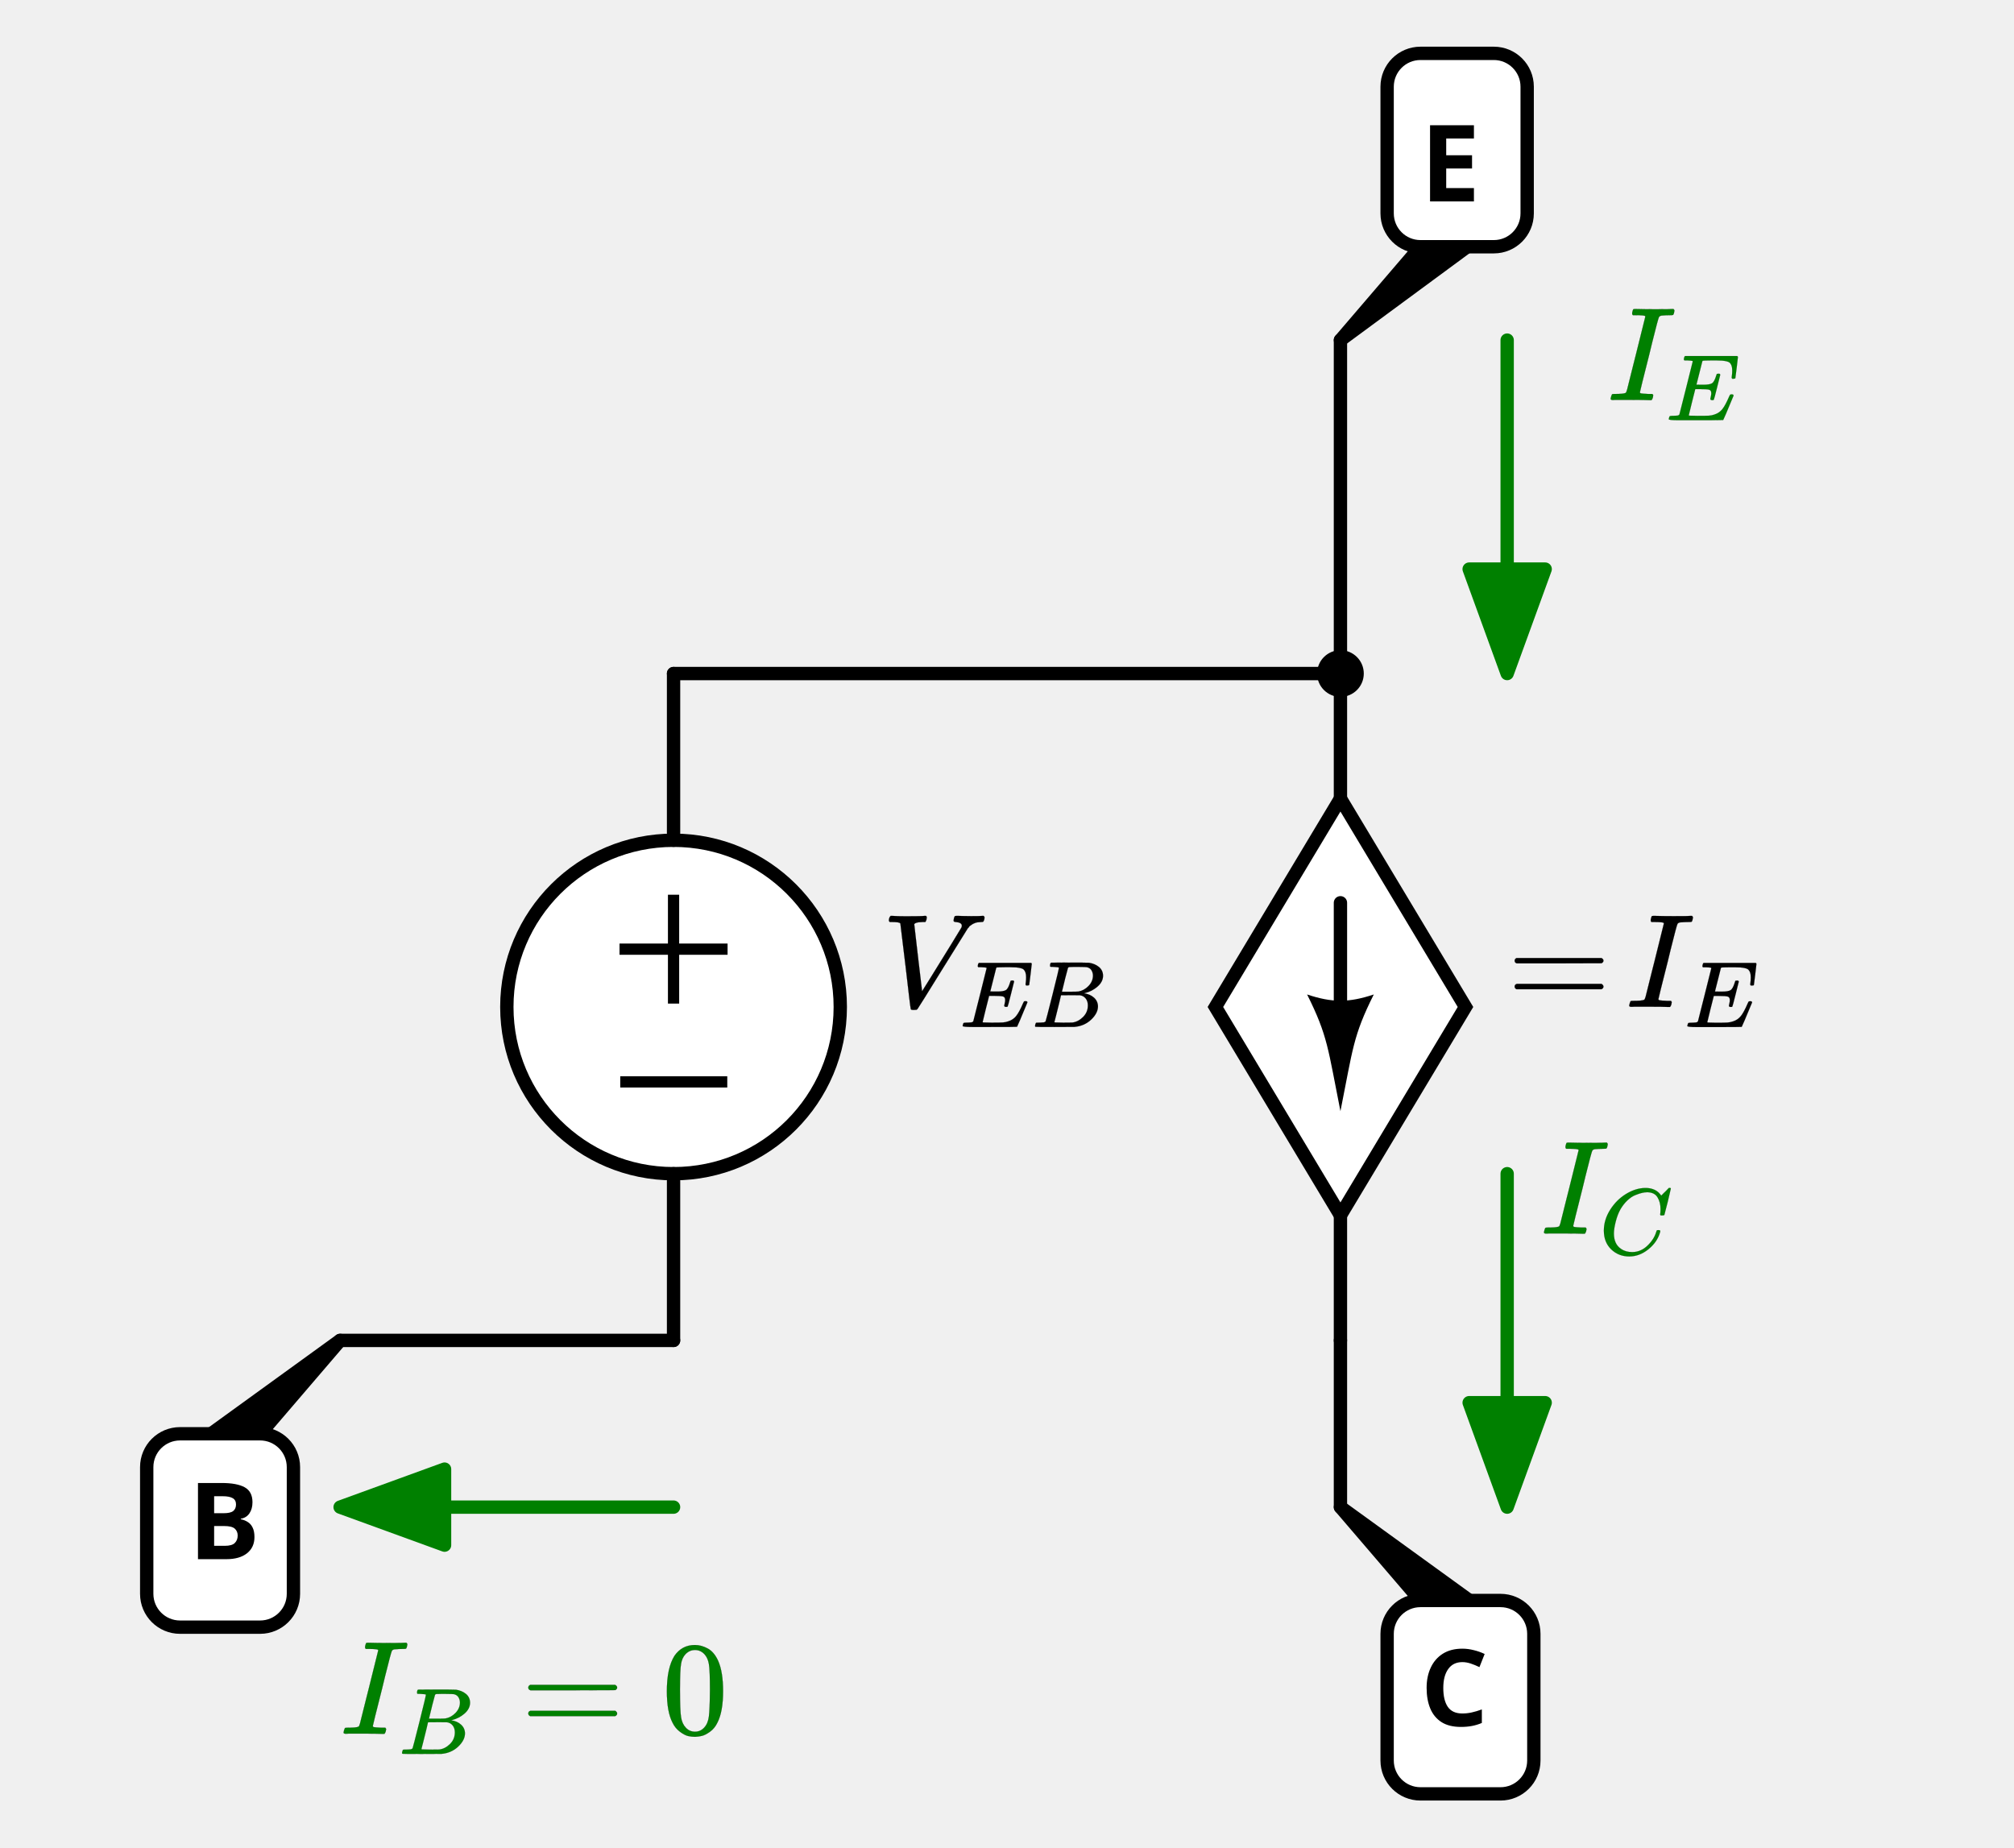
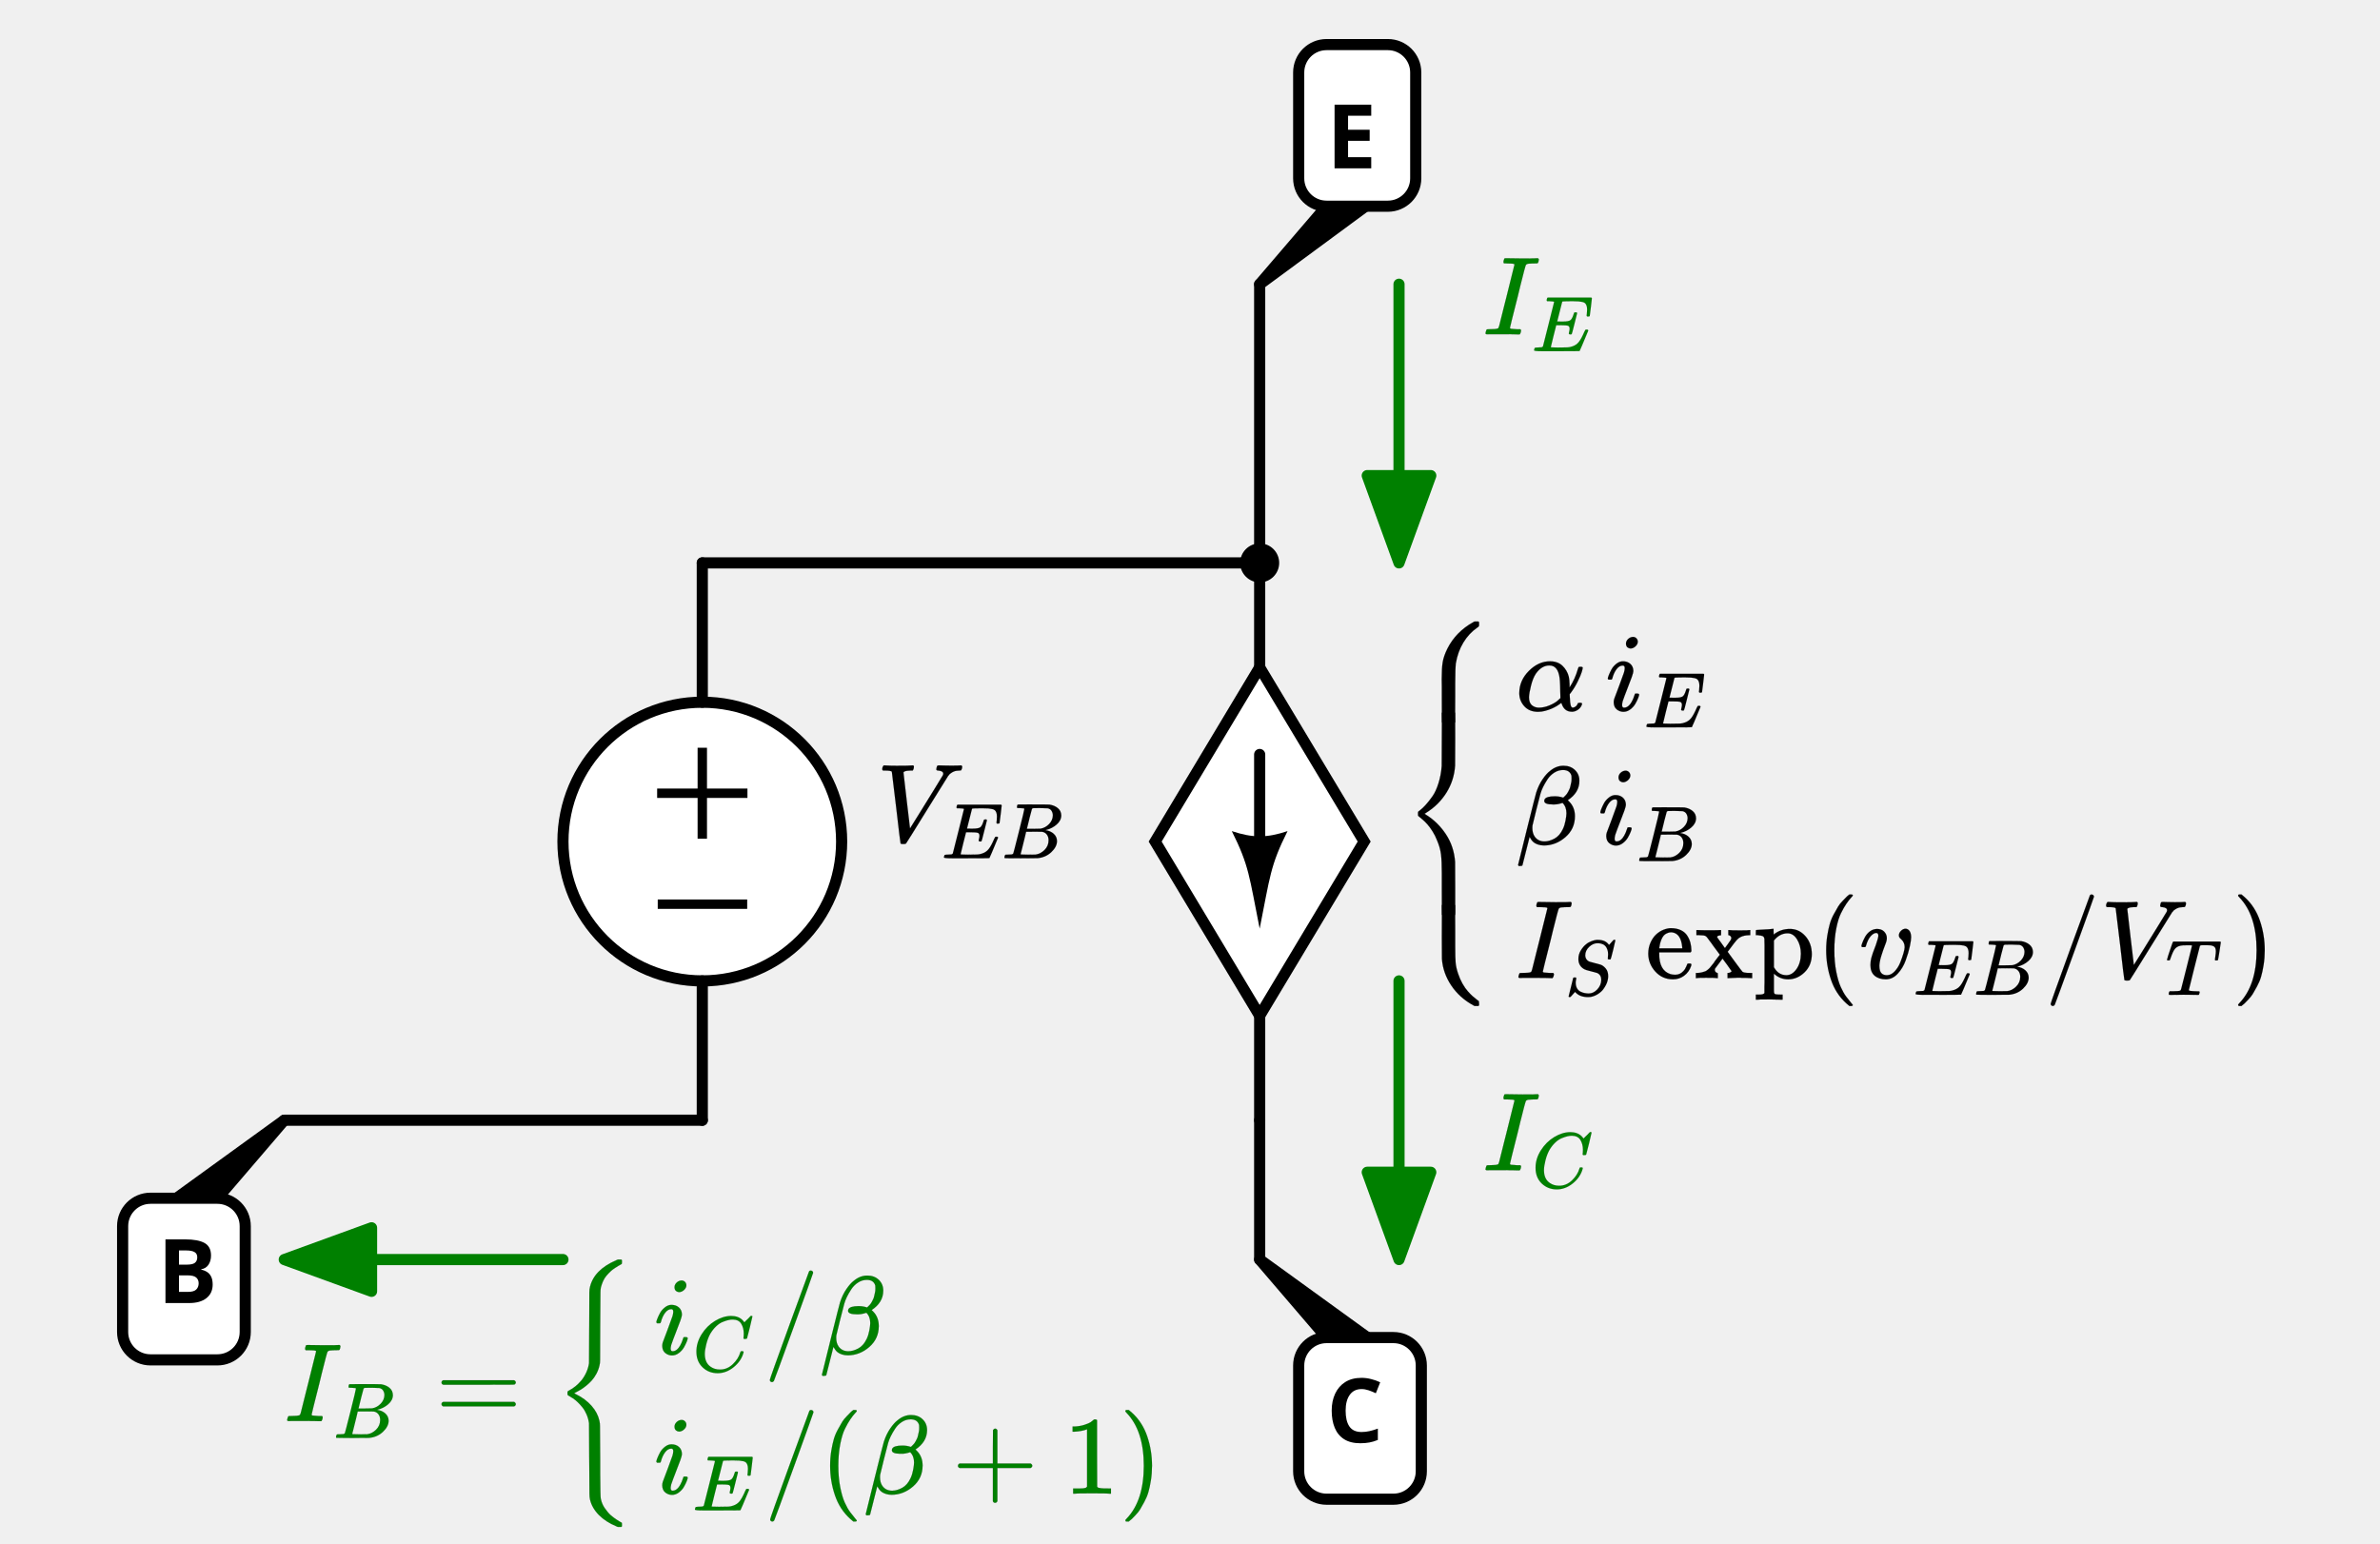
- <svg xmlns="http://www.w3.org/2000/svg" xmlns:xlink="http://www.w3.org/1999/xlink" width="302.0" height="277.0">
-   <g transform="scale(0.302) matrix(3.311258,0,0,3.311258,-7529.801,-4052.98)">
-     <rect x="2275" y="1225" width="300" height="275" r="0" rx="0" ry="0" fill="none" stroke="none" style="stroke-opacity: 0;" />
+ <svg xmlns="http://www.w3.org/2000/svg" xmlns:xlink="http://www.w3.org/1999/xlink" width="427.0" height="277.0">
+   <g transform="scale(0.922656) matrix(1.083827,0,0,1.083827,-2437.527,-1326.605)">
+     <rect x="2250" y="1225" width="425" height="275" r="0" rx="0" ry="0" fill="none" stroke="none" style="stroke-opacity: 0;" />
    <path style="stroke-linejoin: round;" fill="#000000" stroke="#000000" d="M0,50L12,36L19.333,36Z" stroke-width="2" stroke-linejoin="round" transform="matrix(1,0,0,-1,2475,1500)" />
-     <path style="stroke-linejoin: round;" fill="#000000" stroke="#000000" d="M0,50L12,36L19.333,36Z" stroke-width="2" stroke-linejoin="round" transform="matrix(-1,0,0,-1,2325,1475)" />
+     <path style="stroke-linejoin: round;" fill="#000000" stroke="#000000" d="M0,50L12,36L19.333,36Z" stroke-width="2" stroke-linejoin="round" transform="matrix(-1,0,0,-1,2300,1475)" />
    <path style="stroke-linejoin: round;" fill="#000000" stroke="#000000" d="M0,50L12,36L19,36Z" stroke-width="2" stroke-linejoin="round" transform="translate(2475,1225)" />
-     <path style="stroke-linecap: round; stroke-miterlimit: 6;" fill="#ffffff" stroke="#000000" d="M25,18.75L43.75,50L25,81.25L6.25,50L25,18.75" stroke-width="2" stroke-linecap="round" stroke-miterlimit="6" transform="translate(2450,1325)" />
-     <path style="stroke-linecap: round; stroke-miterlimit: 6;" fill="none" stroke="#000000" d="M25,0L25,18.75" stroke-width="2" stroke-linecap="round" stroke-miterlimit="6" transform="translate(2450,1325)" />
-     <path style="stroke-linecap: round; stroke-miterlimit: 6;" fill="none" stroke="#000000" d="M25,100L25,81.25" stroke-width="2" stroke-linecap="round" stroke-miterlimit="6" transform="translate(2450,1325)" />
-     <path fill="#000000" stroke="none" d="M20,48.125C23.125,54.375,23.125,56.25,25,65.625C26.875,56.25,26.875,54.375,30,48.125C26.25,49.375,23.75,49.375,20,48.125" transform="translate(2450,1325)" />
-     <path style="stroke-linecap: round; stroke-miterlimit: 6;" fill="none" stroke="#000000" d="M25,56.25L25,34.375" stroke-width="2" stroke-linecap="round" stroke-miterlimit="6" transform="translate(2450,1325)" />
-     <defs aria-hidden="true">
-       <path stroke-width="1" id="E1-MJMAIN-3D" d="M56 347Q56 360 70 367H707Q722 359 722 347Q722 336 708 328L390 327H72Q56 332 56 347ZM56 153Q56 168 72 173H708Q722 163 722 153Q722 140 707 133H70Q56 140 56 153Z" />
-       <path stroke-width="1" id="E1-MJMATHI-49" d="M43 1Q26 1 26 10Q26 12 29 24Q34 43 39 45Q42 46 54 46H60Q120 46 136 53Q137 53 138 54Q143 56 149 77T198 273Q210 318 216 344Q286 624 286 626Q284 630 284 631Q274 637 213 637H193Q184 643 189 662Q193 677 195 680T209 683H213Q285 681 359 681Q481 681 487 683H497Q504 676 504 672T501 655T494 639Q491 637 471 637Q440 637 407 634Q393 631 388 623Q381 609 337 432Q326 385 315 341Q245 65 245 59Q245 52 255 50T307 46H339Q345 38 345 37T342 19Q338 6 332 0H316Q279 2 179 2Q143 2 113 2T65 2T43 1Z" />
-       <path stroke-width="1" id="E1-MJMATHI-45" d="M492 213Q472 213 472 226Q472 230 477 250T482 285Q482 316 461 323T364 330H312Q311 328 277 192T243 52Q243 48 254 48T334 46Q428 46 458 48T518 61Q567 77 599 117T670 248Q680 270 683 272Q690 274 698 274Q718 274 718 261Q613 7 608 2Q605 0 322 0H133Q31 0 31 11Q31 13 34 25Q38 41 42 43T65 46Q92 46 125 49Q139 52 144 61Q146 66 215 342T285 622Q285 629 281 629Q273 632 228 634H197Q191 640 191 642T193 659Q197 676 203 680H757Q764 676 764 669Q764 664 751 557T737 447Q735 440 717 440H705Q698 445 698 453L701 476Q704 500 704 528Q704 558 697 578T678 609T643 625T596 632T532 634H485Q397 633 392 631Q388 629 386 622Q385 619 355 499T324 377Q347 376 372 376H398Q464 376 489 391T534 472Q538 488 540 490T557 493Q562 493 565 493T570 492T572 491T574 487T577 483L544 351Q511 218 508 216Q505 213 492 213Z" />
-     </defs>
-     <g stroke="currentColor" fill="#000000" stroke-width="0" transform="translate(2500,1375) scale(0.02) matrix(1 0 0 -1 0 0)" aria-hidden="true">
-       <use xlink:href="#E1-MJMAIN-3D" x="0" y="0" />
-       <g transform="translate(889,0)">
-         <use xlink:href="#E1-MJMATHI-49" x="0" y="0" />
-         <use transform="scale(0.707)" xlink:href="#E1-MJMATHI-45" x="622" y="-213" />
-       </g>
-     </g>
    <rect x="7" y="7" width="21" height="29" r="5" rx="5" ry="5" fill="#ffffff" stroke="#000000" stroke-width="2" transform="translate(2475,1225)" />
    <text style="font-family: 'Noto Sans',Tahoma,Verdana,Arial,sans-serif; font-size: 16px; font-weight: bold; text-anchor: start; font-stretch: extra-condensed;" x="12" y="22" text-anchor="start" stroke="none" fill="#000000" transform="translate(2475,1225)">
      <tspan dy="7.2">E</tspan>
    </text>
-     <path style="stroke-linecap: round;" fill="none" stroke="#000000" d="M 2325 1425 L 2375 1425" stroke-width="2" stroke-linecap="round" class="cl_wire" />
-     <rect x="7" y="7" width="22" height="29" r="5" rx="5" ry="5" fill="#ffffff" stroke="#000000" stroke-width="2" transform="matrix(-1,0,0,-1,2325,1475)" />
-     <text style="font-family: 'Noto Sans',Tahoma,Verdana,Arial,sans-serif; font-size: 16px; font-weight: bold; text-anchor: end; font-stretch: extra-condensed;" x="12" y="22" text-anchor="end" stroke="none" fill="#000000" transform="translate(2301,1428.6)">
+     <path style="stroke-linecap: round;" fill="none" stroke="#000000" d="M 2300 1425 L 2375 1425" stroke-width="2" stroke-linecap="round" class="cl_wire" />
+     <rect x="7" y="7" width="22" height="29" r="5" rx="5" ry="5" fill="#ffffff" stroke="#000000" stroke-width="2" transform="matrix(-1,0,0,-1,2300,1475)" />
+     <text style="font-family: 'Noto Sans',Tahoma,Verdana,Arial,sans-serif; font-size: 16px; font-weight: bold; text-anchor: end; font-stretch: extra-condensed;" x="12" y="22" text-anchor="end" stroke="none" fill="#000000" transform="translate(2276,1428.6)">
      <tspan dy="7.2">B</tspan>
    </text>
    <rect x="7" y="7" width="22" height="29" r="5" rx="5" ry="5" fill="#ffffff" stroke="#000000" stroke-width="2" transform="matrix(1,0,0,-1,2475,1500)" />
    <text style="font-family: 'Noto Sans',Tahoma,Verdana,Arial,sans-serif; font-size: 16px; font-weight: bold; text-anchor: start; font-stretch: extra-condensed;" x="12" y="22" text-anchor="start" stroke="none" fill="#000000" transform="translate(2475,1453.6)">
      <tspan dy="7.2">C</tspan>
    </text>
-     <path style="stroke-linecap: round; stroke-linejoin: round;" fill="#008000" stroke="#008000" d="M2375,1450L2325,1450L2340.662,1455.7L2340.662,1444.3L2325,1450" stroke-width="2" stroke-linecap="round" stroke-linejoin="round" />
+     <path style="stroke-linecap: round; stroke-linejoin: round;" fill="#008000" stroke="#008000" d="M2350,1450L2300,1450L2315.662,1455.7L2315.662,1444.3L2300,1450" stroke-width="2" stroke-linecap="round" stroke-linejoin="round" />
    <defs aria-hidden="true">
      <path stroke-width="1" id="E1-MJMATHI-49" d="M43 1Q26 1 26 10Q26 12 29 24Q34 43 39 45Q42 46 54 46H60Q120 46 136 53Q137 53 138 54Q143 56 149 77T198 273Q210 318 216 344Q286 624 286 626Q284 630 284 631Q274 637 213 637H193Q184 643 189 662Q193 677 195 680T209 683H213Q285 681 359 681Q481 681 487 683H497Q504 676 504 672T501 655T494 639Q491 637 471 637Q440 637 407 634Q393 631 388 623Q381 609 337 432Q326 385 315 341Q245 65 245 59Q245 52 255 50T307 46H339Q345 38 345 37T342 19Q338 6 332 0H316Q279 2 179 2Q143 2 113 2T65 2T43 1Z" />
      <path stroke-width="1" id="E1-MJMATHI-42" d="M231 637Q204 637 199 638T194 649Q194 676 205 682Q206 683 335 683Q594 683 608 681Q671 671 713 636T756 544Q756 480 698 429T565 360L555 357Q619 348 660 311T702 219Q702 146 630 78T453 1Q446 0 242 0Q42 0 39 2Q35 5 35 10Q35 17 37 24Q42 43 47 45Q51 46 62 46H68Q95 46 128 49Q142 52 147 61Q150 65 219 339T288 628Q288 635 231 637ZM649 544Q649 574 634 600T585 634Q578 636 493 637Q473 637 451 637T416 636H403Q388 635 384 626Q382 622 352 506Q352 503 351 500L320 374H401Q482 374 494 376Q554 386 601 434T649 544ZM595 229Q595 273 572 302T512 336Q506 337 429 337Q311 337 310 336Q310 334 293 263T258 122L240 52Q240 48 252 48T333 46Q422 46 429 47Q491 54 543 105T595 229Z" />
      <path stroke-width="1" id="E1-MJMAIN-3D" d="M56 347Q56 360 70 367H707Q722 359 722 347Q722 336 708 328L390 327H72Q56 332 56 347ZM56 153Q56 168 72 173H708Q722 163 722 153Q722 140 707 133H70Q56 140 56 153Z" />
-       <path stroke-width="1" id="E1-MJMAIN-30" d="M96 585Q152 666 249 666Q297 666 345 640T423 548Q460 465 460 320Q460 165 417 83Q397 41 362 16T301 -15T250 -22Q224 -22 198 -16T137 16T82 83Q39 165 39 320Q39 494 96 585ZM321 597Q291 629 250 629Q208 629 178 597Q153 571 145 525T137 333Q137 175 145 125T181 46Q209 16 250 16Q290 16 318 46Q347 76 354 130T362 333Q362 478 354 524T321 597Z" />
+       <path stroke-width="1" id="E1-MJMAIN-7B" d="M434 -231Q434 -244 428 -250H410Q281 -250 230 -184Q225 -177 222 -172T217 -161T213 -148T211 -133T210 -111T209 -84T209 -47T209 0Q209 21 209 53Q208 142 204 153Q203 154 203 155Q189 191 153 211T82 231Q71 231 68 234T65 250T68 266T82 269Q116 269 152 289T203 345Q208 356 208 377T209 529V579Q209 634 215 656T244 698Q270 724 324 740Q361 748 377 749Q379 749 390 749T408 750H428Q434 744 434 732Q434 719 431 716Q429 713 415 713Q362 710 332 689T296 647Q291 634 291 499V417Q291 370 288 353T271 314Q240 271 184 255L170 250L184 245Q202 239 220 230T262 196T290 137Q291 131 291 1Q291 -134 296 -147Q306 -174 339 -192T415 -213Q429 -213 431 -216Q434 -219 434 -231Z" />
+       <path stroke-width="1" id="E1-MJMATHI-69" d="M184 600Q184 624 203 642T247 661Q265 661 277 649T290 619Q290 596 270 577T226 557Q211 557 198 567T184 600ZM21 287Q21 295 30 318T54 369T98 420T158 442Q197 442 223 419T250 357Q250 340 236 301T196 196T154 83Q149 61 149 51Q149 26 166 26Q175 26 185 29T208 43T235 78T260 137Q263 149 265 151T282 153Q302 153 302 143Q302 135 293 112T268 61T223 11T161 -11Q129 -11 102 10T74 74Q74 91 79 106T122 220Q160 321 166 341T173 380Q173 404 156 404H154Q124 404 99 371T61 287Q60 286 59 284T58 281T56 279T53 278T49 278T41 278H27Q21 284 21 287Z" />
+       <path stroke-width="1" id="E1-MJMATHI-43" d="M50 252Q50 367 117 473T286 641T490 704Q580 704 633 653Q642 643 648 636T656 626L657 623Q660 623 684 649Q691 655 699 663T715 679T725 690L740 705H746Q760 705 760 698Q760 694 728 561Q692 422 692 421Q690 416 687 415T669 413H653Q647 419 647 422Q647 423 648 429T650 449T651 481Q651 552 619 605T510 659Q484 659 454 652T382 628T299 572T226 479Q194 422 175 346T156 222Q156 108 232 58Q280 24 350 24Q441 24 512 92T606 240Q610 253 612 255T628 257Q648 257 648 248Q648 243 647 239Q618 132 523 55T319 -22Q206 -22 128 53T50 252Z" />
+       <path stroke-width="1" id="E1-MJMAIN-2F" d="M423 750Q432 750 438 744T444 730Q444 725 271 248T92 -240Q85 -250 75 -250Q68 -250 62 -245T56 -231Q56 -221 230 257T407 740Q411 750 423 750Z" />
+       <path stroke-width="1" id="E1-MJMATHI-3B2" d="M29 -194Q23 -188 23 -186Q23 -183 102 134T186 465Q208 533 243 584T309 658Q365 705 429 705H431Q493 705 533 667T573 570Q573 465 469 396L482 383Q533 332 533 252Q533 139 448 65T257 -10Q227 -10 203 -2T165 17T143 40T131 59T126 65L62 -188Q60 -194 42 -194H29ZM353 431Q392 431 427 419L432 422Q436 426 439 429T449 439T461 453T472 471T484 495T493 524T501 560Q503 569 503 593Q503 611 502 616Q487 667 426 667Q384 667 347 643T286 582T247 514T224 455Q219 439 186 308T152 168Q151 163 151 147Q151 99 173 68Q204 26 260 26Q302 26 349 51T425 137Q441 171 449 214T457 279Q457 337 422 372Q380 358 347 358H337Q258 358 258 389Q258 396 261 403Q275 431 353 431Z" />
+       <path stroke-width="1" id="E1-MJMATHI-45" d="M492 213Q472 213 472 226Q472 230 477 250T482 285Q482 316 461 323T364 330H312Q311 328 277 192T243 52Q243 48 254 48T334 46Q428 46 458 48T518 61Q567 77 599 117T670 248Q680 270 683 272Q690 274 698 274Q718 274 718 261Q613 7 608 2Q605 0 322 0H133Q31 0 31 11Q31 13 34 25Q38 41 42 43T65 46Q92 46 125 49Q139 52 144 61Q146 66 215 342T285 622Q285 629 281 629Q273 632 228 634H197Q191 640 191 642T193 659Q197 676 203 680H757Q764 676 764 669Q764 664 751 557T737 447Q735 440 717 440H705Q698 445 698 453L701 476Q704 500 704 528Q704 558 697 578T678 609T643 625T596 632T532 634H485Q397 633 392 631Q388 629 386 622Q385 619 355 499T324 377Q347 376 372 376H398Q464 376 489 391T534 472Q538 488 540 490T557 493Q562 493 565 493T570 492T572 491T574 487T577 483L544 351Q511 218 508 216Q505 213 492 213Z" />
+       <path stroke-width="1" id="E1-MJMAIN-28" d="M94 250Q94 319 104 381T127 488T164 576T202 643T244 695T277 729T302 750H315H319Q333 750 333 741Q333 738 316 720T275 667T226 581T184 443T167 250T184 58T225 -81T274 -167T316 -220T333 -241Q333 -250 318 -250H315H302L274 -226Q180 -141 137 -14T94 250Z" />
+       <path stroke-width="1" id="E1-MJMAIN-2B" d="M56 237T56 250T70 270H369V420L370 570Q380 583 389 583Q402 583 409 568V270H707Q722 262 722 250T707 230H409V-68Q401 -82 391 -82H389H387Q375 -82 369 -68V230H70Q56 237 56 250Z" />
+       <path stroke-width="1" id="E1-MJMAIN-31" d="M213 578L200 573Q186 568 160 563T102 556H83V602H102Q149 604 189 617T245 641T273 663Q275 666 285 666Q294 666 302 660V361L303 61Q310 54 315 52T339 48T401 46H427V0H416Q395 3 257 3Q121 3 100 0H88V46H114Q136 46 152 46T177 47T193 50T201 52T207 57T213 61V578Z" />
+       <path stroke-width="1" id="E1-MJMAIN-29" d="M60 749L64 750Q69 750 74 750H86L114 726Q208 641 251 514T294 250Q294 182 284 119T261 12T224 -76T186 -143T145 -194T113 -227T90 -246Q87 -249 86 -250H74Q66 -250 63 -250T58 -247T55 -238Q56 -237 66 -225Q221 -64 221 250T66 725Q56 737 55 738Q55 746 60 749Z" />
+       <path stroke-width="1" id="E1-MJSZ3-7B" d="M618 -943L612 -949H582L568 -943Q472 -903 411 -841T332 -703Q327 -682 327 -653T325 -350Q324 -28 323 -18Q317 24 301 61T264 124T221 171T179 205T147 225T132 234Q130 238 130 250Q130 255 130 258T131 264T132 267T134 269T139 272T144 275Q207 308 256 367Q310 436 323 519Q324 529 325 851Q326 1124 326 1154T332 1205Q369 1358 566 1443L582 1450H612L618 1444V1429Q618 1413 616 1411L608 1406Q599 1402 585 1393T552 1372T515 1343T479 1305T449 1257T429 1200Q425 1180 425 1152T423 851Q422 579 422 549T416 498Q407 459 388 424T346 364T297 318T250 284T214 264T197 254L188 251L205 242Q290 200 345 138T416 3Q421 -18 421 -48T423 -349Q423 -397 423 -472Q424 -677 428 -694Q429 -697 429 -699Q434 -722 443 -743T465 -782T491 -816T519 -845T548 -868T574 -886T595 -899T610 -908L616 -910Q618 -912 618 -928V-943Z" />
    </defs>
-     <g stroke="currentColor" fill="#008000" stroke-width="0" transform="translate(2325,1484) scale(0.02) matrix(1 0 0 -1 0 0)" aria-hidden="true">
+     <g stroke="currentColor" fill="#008000" stroke-width="0" transform="translate(2300,1479) scale(0.02) matrix(1 0 0 -1 0 0)" aria-hidden="true">
      <use xlink:href="#E1-MJMATHI-49" x="0" y="0" />
      <use transform="scale(0.707)" xlink:href="#E1-MJMATHI-42" x="622" y="-213" />
      <use xlink:href="#E1-MJMAIN-3D" x="1355" y="0" />
-       <use xlink:href="#E1-MJMAIN-30" x="2411" y="0" />
+       <g transform="translate(2411,0)">
+         <use xlink:href="#E1-MJSZ3-7B" />
+         <g transform="translate(917,0)">
+           <g transform="translate(-11,0)">
+             <g transform="translate(0,601)">
+               <use xlink:href="#E1-MJMATHI-69" x="0" y="0" />
+               <use transform="scale(0.707)" xlink:href="#E1-MJMATHI-43" x="488" y="-219" />
+               <use xlink:href="#E1-MJMAIN-2F" x="983" y="0" />
+               <use xlink:href="#E1-MJMATHI-3B2" x="1483" y="0" />
+             </g>
+             <g transform="translate(0,-650)">
+               <use xlink:href="#E1-MJMATHI-69" x="0" y="0" />
+               <use transform="scale(0.707)" xlink:href="#E1-MJMATHI-45" x="488" y="-213" />
+               <use xlink:href="#E1-MJMAIN-2F" x="986" y="0" />
+               <use xlink:href="#E1-MJMAIN-28" x="1486" y="0" />
+               <use xlink:href="#E1-MJMATHI-3B2" x="1876" y="0" />
+               <use xlink:href="#E1-MJMAIN-2B" x="2671" y="0" />
+               <use xlink:href="#E1-MJMAIN-31" x="3672" y="0" />
+               <use xlink:href="#E1-MJMAIN-29" x="4173" y="0" />
+             </g>
+           </g>
+         </g>
+       </g>
    </g>
    <path style="stroke-linecap: round; stroke-linejoin: round;" fill="#008000" stroke="#008000" d="M2500,1400L2500,1450L2505.7,1434.338L2494.3,1434.338L2500,1450" stroke-width="2" stroke-linecap="round" stroke-linejoin="round" />
    <defs aria-hidden="true">
      <path stroke-width="1" id="E1-MJMATHI-49" d="M43 1Q26 1 26 10Q26 12 29 24Q34 43 39 45Q42 46 54 46H60Q120 46 136 53Q137 53 138 54Q143 56 149 77T198 273Q210 318 216 344Q286 624 286 626Q284 630 284 631Q274 637 213 637H193Q184 643 189 662Q193 677 195 680T209 683H213Q285 681 359 681Q481 681 487 683H497Q504 676 504 672T501 655T494 639Q491 637 471 637Q440 637 407 634Q393 631 388 623Q381 609 337 432Q326 385 315 341Q245 65 245 59Q245 52 255 50T307 46H339Q345 38 345 37T342 19Q338 6 332 0H316Q279 2 179 2Q143 2 113 2T65 2T43 1Z" />
      <path stroke-width="1" id="E1-MJMATHI-43" d="M50 252Q50 367 117 473T286 641T490 704Q580 704 633 653Q642 643 648 636T656 626L657 623Q660 623 684 649Q691 655 699 663T715 679T725 690L740 705H746Q760 705 760 698Q760 694 728 561Q692 422 692 421Q690 416 687 415T669 413H653Q647 419 647 422Q647 423 648 429T650 449T651 481Q651 552 619 605T510 659Q484 659 454 652T382 628T299 572T226 479Q194 422 175 346T156 222Q156 108 232 58Q280 24 350 24Q441 24 512 92T606 240Q610 253 612 255T628 257Q648 257 648 248Q648 243 647 239Q618 132 523 55T319 -22Q206 -22 128 53T50 252Z" />
    </defs>
-     <g stroke="currentColor" fill="#008000" stroke-width="0" transform="translate(2505,1409) scale(0.02) matrix(1 0 0 -1 0 0)" aria-hidden="true">
+     <g stroke="currentColor" fill="#008000" stroke-width="0" transform="translate(2515,1434) scale(0.02) matrix(1 0 0 -1 0 0)" aria-hidden="true">
      <use xlink:href="#E1-MJMATHI-49" x="0" y="0" />
      <use transform="scale(0.707)" xlink:href="#E1-MJMATHI-43" x="622" y="-219" />
    </g>
    <path style="stroke-linecap: round; stroke-linejoin: round;" fill="#008000" stroke="#008000" d="M2500,1275L2500,1325L2505.7,1309.338L2494.3,1309.338L2500,1325" stroke-width="2" stroke-linecap="round" stroke-linejoin="round" />
    <defs aria-hidden="true">
      <path stroke-width="1" id="E1-MJMATHI-49" d="M43 1Q26 1 26 10Q26 12 29 24Q34 43 39 45Q42 46 54 46H60Q120 46 136 53Q137 53 138 54Q143 56 149 77T198 273Q210 318 216 344Q286 624 286 626Q284 630 284 631Q274 637 213 637H193Q184 643 189 662Q193 677 195 680T209 683H213Q285 681 359 681Q481 681 487 683H497Q504 676 504 672T501 655T494 639Q491 637 471 637Q440 637 407 634Q393 631 388 623Q381 609 337 432Q326 385 315 341Q245 65 245 59Q245 52 255 50T307 46H339Q345 38 345 37T342 19Q338 6 332 0H316Q279 2 179 2Q143 2 113 2T65 2T43 1Z" />
      <path stroke-width="1" id="E1-MJMATHI-45" d="M492 213Q472 213 472 226Q472 230 477 250T482 285Q482 316 461 323T364 330H312Q311 328 277 192T243 52Q243 48 254 48T334 46Q428 46 458 48T518 61Q567 77 599 117T670 248Q680 270 683 272Q690 274 698 274Q718 274 718 261Q613 7 608 2Q605 0 322 0H133Q31 0 31 11Q31 13 34 25Q38 41 42 43T65 46Q92 46 125 49Q139 52 144 61Q146 66 215 342T285 622Q285 629 281 629Q273 632 228 634H197Q191 640 191 642T193 659Q197 676 203 680H757Q764 676 764 669Q764 664 751 557T737 447Q735 440 717 440H705Q698 445 698 453L701 476Q704 500 704 528Q704 558 697 578T678 609T643 625T596 632T532 634H485Q397 633 392 631Q388 629 386 622Q385 619 355 499T324 377Q347 376 372 376H398Q464 376 489 391T534 472Q538 488 540 490T557 493Q562 493 565 493T570 492T572 491T574 487T577 483L544 351Q511 218 508 216Q505 213 492 213Z" />
    </defs>
    <g stroke="currentColor" fill="#008000" stroke-width="0" transform="translate(2515,1284) scale(0.02) matrix(1 0 0 -1 0 0)" aria-hidden="true">
      <use xlink:href="#E1-MJMATHI-49" x="0" y="0" />
      <use transform="scale(0.707)" xlink:href="#E1-MJMATHI-45" x="622" y="-213" />
    </g>
    <path style="stroke-linecap: round;" fill="none" stroke="#000000" d="M 2375 1325 L 2475 1325" stroke-width="2" stroke-linecap="round" class="cl_wire" />
    <path style="stroke-linecap: round;" fill="none" stroke="#000000" d="M 2475 1425 L 2475 1450" stroke-width="2" stroke-linecap="round" class="cl_wire" />
    <path style="stroke-linecap: round;" fill="none" stroke="#000000" d="M 2475 1275 L 2475 1325" stroke-width="2" stroke-linecap="round" class="cl_wire" />
    <path style="stroke-linecap: round; stroke-miterlimit: 6;" fill="#ffffff" stroke="#000000" d="M50,50C50,36.194,38.806,25,25,25C11.194,25,0,36.194,0,50C0,63.806,11.194,75,25,75C38.806,75,50,63.806,50,50" stroke-width="2" stroke-linecap="round" stroke-miterlimit="6" transform="translate(2350,1325)" />
    <path style="stroke-linecap: round; stroke-miterlimit: 6;" fill="none" stroke="#000000" d="M25,0L25,25" stroke-width="2" stroke-linecap="round" stroke-miterlimit="6" transform="translate(2350,1325)" />
    <path style="stroke-linecap: round; stroke-miterlimit: 6;" fill="none" stroke="#000000" d="M25,100L25,75" stroke-width="2" stroke-linecap="round" stroke-miterlimit="6" transform="translate(2350,1325)" />
    <path style="font-size: 15px; font-weight: normal;" fill="#000000" stroke="none" d="M25.842,33.168L24.158,33.168L24.158,40.488L16.899,40.488L16.899,42.173L24.158,42.173L24.158,49.493L25.842,49.493L25.842,42.173L33.101,42.173L33.101,40.488L25.842,40.488L25.842,33.168" font-size="15px" font-weight="normal" transform="translate(2350,1325)" />
    <path style="font-size: 15px; font-weight: normal;" fill="#000000" stroke="none" d="M17.006,60.394L17.006,62.078L33.055,62.078L33.055,60.394L17.006,60.394" font-size="15px" font-weight="normal" transform="translate(2350,1325)" />
    <defs aria-hidden="true">
      <path stroke-width="1" id="E1-MJMATHI-56" d="M52 648Q52 670 65 683H76Q118 680 181 680Q299 680 320 683H330Q336 677 336 674T334 656Q329 641 325 637H304Q282 635 274 635Q245 630 242 620Q242 618 271 369T301 118L374 235Q447 352 520 471T595 594Q599 601 599 609Q599 633 555 637Q537 637 537 648Q537 649 539 661Q542 675 545 679T558 683Q560 683 570 683T604 682T668 681Q737 681 755 683H762Q769 676 769 672Q769 655 760 640Q757 637 743 637Q730 636 719 635T698 630T682 623T670 615T660 608T652 599T645 592L452 282Q272 -9 266 -16Q263 -18 259 -21L241 -22H234Q216 -22 216 -15Q213 -9 177 305Q139 623 138 626Q133 637 76 637H59Q52 642 52 648Z" />
      <path stroke-width="1" id="E1-MJMATHI-45" d="M492 213Q472 213 472 226Q472 230 477 250T482 285Q482 316 461 323T364 330H312Q311 328 277 192T243 52Q243 48 254 48T334 46Q428 46 458 48T518 61Q567 77 599 117T670 248Q680 270 683 272Q690 274 698 274Q718 274 718 261Q613 7 608 2Q605 0 322 0H133Q31 0 31 11Q31 13 34 25Q38 41 42 43T65 46Q92 46 125 49Q139 52 144 61Q146 66 215 342T285 622Q285 629 281 629Q273 632 228 634H197Q191 640 191 642T193 659Q197 676 203 680H757Q764 676 764 669Q764 664 751 557T737 447Q735 440 717 440H705Q698 445 698 453L701 476Q704 500 704 528Q704 558 697 578T678 609T643 625T596 632T532 634H485Q397 633 392 631Q388 629 386 622Q385 619 355 499T324 377Q347 376 372 376H398Q464 376 489 391T534 472Q538 488 540 490T557 493Q562 493 565 493T570 492T572 491T574 487T577 483L544 351Q511 218 508 216Q505 213 492 213Z" />
      <path stroke-width="1" id="E1-MJMATHI-42" d="M231 637Q204 637 199 638T194 649Q194 676 205 682Q206 683 335 683Q594 683 608 681Q671 671 713 636T756 544Q756 480 698 429T565 360L555 357Q619 348 660 311T702 219Q702 146 630 78T453 1Q446 0 242 0Q42 0 39 2Q35 5 35 10Q35 17 37 24Q42 43 47 45Q51 46 62 46H68Q95 46 128 49Q142 52 147 61Q150 65 219 339T288 628Q288 635 231 637ZM649 544Q649 574 634 600T585 634Q578 636 493 637Q473 637 451 637T416 636H403Q388 635 384 626Q382 622 352 506Q352 503 351 500L320 374H401Q482 374 494 376Q554 386 601 434T649 544ZM595 229Q595 273 572 302T512 336Q506 337 429 337Q311 337 310 336Q310 334 293 263T258 122L240 52Q240 48 252 48T333 46Q422 46 429 47Q491 54 543 105T595 229Z" />
    </defs>
    <g stroke="currentColor" fill="#000000" stroke-width="0" transform="translate(2406.25,1375) scale(0.02) matrix(1 0 0 -1 0 0)" aria-hidden="true">
      <use xlink:href="#E1-MJMATHI-56" x="0" y="0" />
      <g transform="translate(583,-150)">
        <use transform="scale(0.707)" xlink:href="#E1-MJMATHI-45" x="0" y="0" />
        <use transform="scale(0.707)" xlink:href="#E1-MJMATHI-42" x="764" y="0" />
      </g>
    </g>
+     <path style="stroke-linecap: round; stroke-miterlimit: 6;" fill="#ffffff" stroke="#000000" d="M25,18.75L43.75,50L25,81.25L6.25,50L25,18.75" stroke-width="2" stroke-linecap="round" stroke-miterlimit="6" transform="translate(2450,1325)" />
+     <path style="stroke-linecap: round; stroke-miterlimit: 6;" fill="none" stroke="#000000" d="M25,0L25,18.75" stroke-width="2" stroke-linecap="round" stroke-miterlimit="6" transform="translate(2450,1325)" />
+     <path style="stroke-linecap: round; stroke-miterlimit: 6;" fill="none" stroke="#000000" d="M25,100L25,81.25" stroke-width="2" stroke-linecap="round" stroke-miterlimit="6" transform="translate(2450,1325)" />
+     <path fill="#000000" stroke="none" d="M20,48.125C23.125,54.375,23.125,56.25,25,65.625C26.875,56.25,26.875,54.375,30,48.125C26.25,49.375,23.75,49.375,20,48.125" transform="translate(2450,1325)" />
+     <path style="stroke-linecap: round; stroke-miterlimit: 6;" fill="none" stroke="#000000" d="M25,56.25L25,34.375" stroke-width="2" stroke-linecap="round" stroke-miterlimit="6" transform="translate(2450,1325)" />
+     <defs aria-hidden="true">
+       <path stroke-width="1" id="E1-MJMAIN-7B" d="M434 -231Q434 -244 428 -250H410Q281 -250 230 -184Q225 -177 222 -172T217 -161T213 -148T211 -133T210 -111T209 -84T209 -47T209 0Q209 21 209 53Q208 142 204 153Q203 154 203 155Q189 191 153 211T82 231Q71 231 68 234T65 250T68 266T82 269Q116 269 152 289T203 345Q208 356 208 377T209 529V579Q209 634 215 656T244 698Q270 724 324 740Q361 748 377 749Q379 749 390 749T408 750H428Q434 744 434 732Q434 719 431 716Q429 713 415 713Q362 710 332 689T296 647Q291 634 291 499V417Q291 370 288 353T271 314Q240 271 184 255L170 250L184 245Q202 239 220 230T262 196T290 137Q291 131 291 1Q291 -134 296 -147Q306 -174 339 -192T415 -213Q429 -213 431 -216Q434 -219 434 -231Z" />
+       <path stroke-width="1" id="E1-MJMATHI-3B1" d="M34 156Q34 270 120 356T309 442Q379 442 421 402T478 304Q484 275 485 237V208Q534 282 560 374Q564 388 566 390T582 393Q603 393 603 385Q603 376 594 346T558 261T497 161L486 147L487 123Q489 67 495 47T514 26Q528 28 540 37T557 60Q559 67 562 68T577 70Q597 70 597 62Q597 56 591 43Q579 19 556 5T512 -10H505Q438 -10 414 62L411 69L400 61Q390 53 370 41T325 18T267 -2T203 -11Q124 -11 79 39T34 156ZM208 26Q257 26 306 47T379 90L403 112Q401 255 396 290Q382 405 304 405Q235 405 183 332Q156 292 139 224T121 120Q121 71 146 49T208 26Z" />
+       <path stroke-width="1" id="E1-MJMATHI-69" d="M184 600Q184 624 203 642T247 661Q265 661 277 649T290 619Q290 596 270 577T226 557Q211 557 198 567T184 600ZM21 287Q21 295 30 318T54 369T98 420T158 442Q197 442 223 419T250 357Q250 340 236 301T196 196T154 83Q149 61 149 51Q149 26 166 26Q175 26 185 29T208 43T235 78T260 137Q263 149 265 151T282 153Q302 153 302 143Q302 135 293 112T268 61T223 11T161 -11Q129 -11 102 10T74 74Q74 91 79 106T122 220Q160 321 166 341T173 380Q173 404 156 404H154Q124 404 99 371T61 287Q60 286 59 284T58 281T56 279T53 278T49 278T41 278H27Q21 284 21 287Z" />
+       <path stroke-width="1" id="E1-MJMATHI-45" d="M492 213Q472 213 472 226Q472 230 477 250T482 285Q482 316 461 323T364 330H312Q311 328 277 192T243 52Q243 48 254 48T334 46Q428 46 458 48T518 61Q567 77 599 117T670 248Q680 270 683 272Q690 274 698 274Q718 274 718 261Q613 7 608 2Q605 0 322 0H133Q31 0 31 11Q31 13 34 25Q38 41 42 43T65 46Q92 46 125 49Q139 52 144 61Q146 66 215 342T285 622Q285 629 281 629Q273 632 228 634H197Q191 640 191 642T193 659Q197 676 203 680H757Q764 676 764 669Q764 664 751 557T737 447Q735 440 717 440H705Q698 445 698 453L701 476Q704 500 704 528Q704 558 697 578T678 609T643 625T596 632T532 634H485Q397 633 392 631Q388 629 386 622Q385 619 355 499T324 377Q347 376 372 376H398Q464 376 489 391T534 472Q538 488 540 490T557 493Q562 493 565 493T570 492T572 491T574 487T577 483L544 351Q511 218 508 216Q505 213 492 213Z" />
+       <path stroke-width="1" id="E1-MJMATHI-3B2" d="M29 -194Q23 -188 23 -186Q23 -183 102 134T186 465Q208 533 243 584T309 658Q365 705 429 705H431Q493 705 533 667T573 570Q573 465 469 396L482 383Q533 332 533 252Q533 139 448 65T257 -10Q227 -10 203 -2T165 17T143 40T131 59T126 65L62 -188Q60 -194 42 -194H29ZM353 431Q392 431 427 419L432 422Q436 426 439 429T449 439T461 453T472 471T484 495T493 524T501 560Q503 569 503 593Q503 611 502 616Q487 667 426 667Q384 667 347 643T286 582T247 514T224 455Q219 439 186 308T152 168Q151 163 151 147Q151 99 173 68Q204 26 260 26Q302 26 349 51T425 137Q441 171 449 214T457 279Q457 337 422 372Q380 358 347 358H337Q258 358 258 389Q258 396 261 403Q275 431 353 431Z" />
+       <path stroke-width="1" id="E1-MJMATHI-42" d="M231 637Q204 637 199 638T194 649Q194 676 205 682Q206 683 335 683Q594 683 608 681Q671 671 713 636T756 544Q756 480 698 429T565 360L555 357Q619 348 660 311T702 219Q702 146 630 78T453 1Q446 0 242 0Q42 0 39 2Q35 5 35 10Q35 17 37 24Q42 43 47 45Q51 46 62 46H68Q95 46 128 49Q142 52 147 61Q150 65 219 339T288 628Q288 635 231 637ZM649 544Q649 574 634 600T585 634Q578 636 493 637Q473 637 451 637T416 636H403Q388 635 384 626Q382 622 352 506Q352 503 351 500L320 374H401Q482 374 494 376Q554 386 601 434T649 544ZM595 229Q595 273 572 302T512 336Q506 337 429 337Q311 337 310 336Q310 334 293 263T258 122L240 52Q240 48 252 48T333 46Q422 46 429 47Q491 54 543 105T595 229Z" />
+       <path stroke-width="1" id="E1-MJMATHI-49" d="M43 1Q26 1 26 10Q26 12 29 24Q34 43 39 45Q42 46 54 46H60Q120 46 136 53Q137 53 138 54Q143 56 149 77T198 273Q210 318 216 344Q286 624 286 626Q284 630 284 631Q274 637 213 637H193Q184 643 189 662Q193 677 195 680T209 683H213Q285 681 359 681Q481 681 487 683H497Q504 676 504 672T501 655T494 639Q491 637 471 637Q440 637 407 634Q393 631 388 623Q381 609 337 432Q326 385 315 341Q245 65 245 59Q245 52 255 50T307 46H339Q345 38 345 37T342 19Q338 6 332 0H316Q279 2 179 2Q143 2 113 2T65 2T43 1Z" />
+       <path stroke-width="1" id="E1-MJMATHI-53" d="M308 24Q367 24 416 76T466 197Q466 260 414 284Q308 311 278 321T236 341Q176 383 176 462Q176 523 208 573T273 648Q302 673 343 688T407 704H418H425Q521 704 564 640Q565 640 577 653T603 682T623 704Q624 704 627 704T632 705Q645 705 645 698T617 577T585 459T569 456Q549 456 549 465Q549 471 550 475Q550 478 551 494T553 520Q553 554 544 579T526 616T501 641Q465 662 419 662Q362 662 313 616T263 510Q263 480 278 458T319 427Q323 425 389 408T456 390Q490 379 522 342T554 242Q554 216 546 186Q541 164 528 137T492 78T426 18T332 -20Q320 -22 298 -22Q199 -22 144 33L134 44L106 13Q83 -14 78 -18T65 -22Q52 -22 52 -14Q52 -11 110 221Q112 227 130 227H143Q149 221 149 216Q149 214 148 207T144 186T142 153Q144 114 160 87T203 47T255 29T308 24Z" />
+       <path stroke-width="1" id="E1-MJMAIN-65" d="M28 218Q28 273 48 318T98 391T163 433T229 448Q282 448 320 430T378 380T406 316T415 245Q415 238 408 231H126V216Q126 68 226 36Q246 30 270 30Q312 30 342 62Q359 79 369 104L379 128Q382 131 395 131H398Q415 131 415 121Q415 117 412 108Q393 53 349 21T250 -11Q155 -11 92 58T28 218ZM333 275Q322 403 238 411H236Q228 411 220 410T195 402T166 381T143 340T127 274V267H333V275Z" />
+       <path stroke-width="1" id="E1-MJMAIN-78" d="M201 0Q189 3 102 3Q26 3 17 0H11V46H25Q48 47 67 52T96 61T121 78T139 96T160 122T180 150L226 210L168 288Q159 301 149 315T133 336T122 351T113 363T107 370T100 376T94 379T88 381T80 383Q74 383 44 385H16V431H23Q59 429 126 429Q219 429 229 431H237V385Q201 381 201 369Q201 367 211 353T239 315T268 274L272 270L297 304Q329 345 329 358Q329 364 327 369T322 376T317 380T310 384L307 385H302V431H309Q324 428 408 428Q487 428 493 431H499V385H492Q443 385 411 368Q394 360 377 341T312 257L296 236L358 151Q424 61 429 57T446 50Q464 46 499 46H516V0H510H502Q494 1 482 1T457 2T432 2T414 3Q403 3 377 3T327 1L304 0H295V46H298Q309 46 320 51T331 63Q331 65 291 120L250 175Q249 174 219 133T185 88Q181 83 181 74Q181 63 188 55T206 46Q208 46 208 23V0H201Z" />
+       <path stroke-width="1" id="E1-MJMAIN-70" d="M36 -148H50Q89 -148 97 -134V-126Q97 -119 97 -107T97 -77T98 -38T98 6T98 55T98 106Q98 140 98 177T98 243T98 296T97 335T97 351Q94 370 83 376T38 385H20V408Q20 431 22 431L32 432Q42 433 61 434T98 436Q115 437 135 438T165 441T176 442H179V416L180 390L188 397Q247 441 326 441Q407 441 464 377T522 216Q522 115 457 52T310 -11Q242 -11 190 33L182 40V-45V-101Q182 -128 184 -134T195 -145Q216 -148 244 -148H260V-194H252L228 -193Q205 -192 178 -192T140 -191Q37 -191 28 -194H20V-148H36ZM424 218Q424 292 390 347T305 402Q234 402 182 337V98Q222 26 294 26Q345 26 384 80T424 218Z" />
+       <path stroke-width="1" id="E1-MJMAIN-28" d="M94 250Q94 319 104 381T127 488T164 576T202 643T244 695T277 729T302 750H315H319Q333 750 333 741Q333 738 316 720T275 667T226 581T184 443T167 250T184 58T225 -81T274 -167T316 -220T333 -241Q333 -250 318 -250H315H302L274 -226Q180 -141 137 -14T94 250Z" />
+       <path stroke-width="1" id="E1-MJMATHI-76" d="M173 380Q173 405 154 405Q130 405 104 376T61 287Q60 286 59 284T58 281T56 279T53 278T49 278T41 278H27Q21 284 21 287Q21 294 29 316T53 368T97 419T160 441Q202 441 225 417T249 361Q249 344 246 335Q246 329 231 291T200 202T182 113Q182 86 187 69Q200 26 250 26Q287 26 319 60T369 139T398 222T409 277Q409 300 401 317T383 343T365 361T357 383Q357 405 376 424T417 443Q436 443 451 425T467 367Q467 340 455 284T418 159T347 40T241 -11Q177 -11 139 22Q102 54 102 117Q102 148 110 181T151 298Q173 362 173 380Z" />
+       <path stroke-width="1" id="E1-MJMAIN-2F" d="M423 750Q432 750 438 744T444 730Q444 725 271 248T92 -240Q85 -250 75 -250Q68 -250 62 -245T56 -231Q56 -221 230 257T407 740Q411 750 423 750Z" />
+       <path stroke-width="1" id="E1-MJMATHI-56" d="M52 648Q52 670 65 683H76Q118 680 181 680Q299 680 320 683H330Q336 677 336 674T334 656Q329 641 325 637H304Q282 635 274 635Q245 630 242 620Q242 618 271 369T301 118L374 235Q447 352 520 471T595 594Q599 601 599 609Q599 633 555 637Q537 637 537 648Q537 649 539 661Q542 675 545 679T558 683Q560 683 570 683T604 682T668 681Q737 681 755 683H762Q769 676 769 672Q769 655 760 640Q757 637 743 637Q730 636 719 635T698 630T682 623T670 615T660 608T652 599T645 592L452 282Q272 -9 266 -16Q263 -18 259 -21L241 -22H234Q216 -22 216 -15Q213 -9 177 305Q139 623 138 626Q133 637 76 637H59Q52 642 52 648Z" />
+       <path stroke-width="1" id="E1-MJMATHI-54" d="M40 437Q21 437 21 445Q21 450 37 501T71 602L88 651Q93 669 101 677H569H659Q691 677 697 676T704 667Q704 661 687 553T668 444Q668 437 649 437Q640 437 637 437T631 442L629 445Q629 451 635 490T641 551Q641 586 628 604T573 629Q568 630 515 631Q469 631 457 630T439 622Q438 621 368 343T298 60Q298 48 386 46Q418 46 427 45T436 36Q436 31 433 22Q429 4 424 1L422 0Q419 0 415 0Q410 0 363 1T228 2Q99 2 64 0H49Q43 6 43 9T45 27Q49 40 55 46H83H94Q174 46 189 55Q190 56 191 56Q196 59 201 76T241 233Q258 301 269 344Q339 619 339 625Q339 630 310 630H279Q212 630 191 624Q146 614 121 583T67 467Q60 445 57 441T43 437H40Z" />
+       <path stroke-width="1" id="E1-MJMAIN-29" d="M60 749L64 750Q69 750 74 750H86L114 726Q208 641 251 514T294 250Q294 182 284 119T261 12T224 -76T186 -143T145 -194T113 -227T90 -246Q87 -249 86 -250H74Q66 -250 63 -250T58 -247T55 -238Q56 -237 66 -225Q221 -64 221 250T66 725Q56 737 55 738Q55 746 60 749Z" />
+       <path stroke-width="1" id="E1-MJSZ4-23A7" d="M712 899L718 893V876V865Q718 854 704 846Q627 793 577 710T510 525Q510 524 509 521Q505 493 504 349Q504 345 504 334Q504 277 504 240Q504 -2 503 -4Q502 -8 494 -9T444 -10Q392 -10 390 -9Q387 -8 386 -5Q384 5 384 230Q384 262 384 312T383 382Q383 481 392 535T434 656Q510 806 664 892L677 899H712Z" />
+       <path stroke-width="1" id="E1-MJSZ4-23A9" d="M718 -893L712 -899H677L666 -893Q542 -825 468 -714T385 -476Q384 -466 384 -282Q384 3 385 5L389 9Q392 10 444 10Q486 10 494 9T503 4Q504 2 504 -239V-310V-366Q504 -470 508 -513T530 -609Q546 -657 569 -698T617 -767T661 -812T699 -843T717 -856T718 -876V-893Z" />
+       <path stroke-width="1" id="E1-MJSZ4-23A8" d="M389 1159Q391 1160 455 1160Q496 1160 498 1159Q501 1158 502 1155Q504 1145 504 924Q504 691 503 682Q494 549 425 439T243 259L229 250L243 241Q349 175 421 66T503 -182Q504 -191 504 -424Q504 -600 504 -629T499 -659H498Q496 -660 444 -660T390 -659Q387 -658 386 -655Q384 -645 384 -425V-282Q384 -176 377 -116T342 10Q325 54 301 92T255 155T214 196T183 222T171 232Q170 233 170 250T171 268Q171 269 191 284T240 331T300 407T354 524T383 679Q384 691 384 925Q384 1152 385 1155L389 1159Z" />
+     </defs>
+     <g stroke="currentColor" fill="#000000" stroke-width="0" transform="translate(2500,1375) scale(0.02) matrix(1 0 0 -1 0 0)" aria-hidden="true">
+       <g transform="translate(0,1975)">
+         <use xlink:href="#E1-MJSZ4-23A7" x="0" y="-900" />
+         <use xlink:href="#E1-MJSZ4-23A8" x="0" y="-1976" />
+         <use xlink:href="#E1-MJSZ4-23A9" x="0" y="-2551" />
+       </g>
+       <g transform="translate(1056,0)">
+         <g transform="translate(-11,0)">
+           <g transform="translate(0,1175)">
+             <use xlink:href="#E1-MJMATHI-3B1" x="0" y="0" />
+             <g transform="translate(807,0)">
+               <use xlink:href="#E1-MJMATHI-69" x="0" y="0" />
+               <use transform="scale(0.707)" xlink:href="#E1-MJMATHI-45" x="488" y="-213" />
+             </g>
+           </g>
+           <g transform="translate(0,-25)">
+             <use xlink:href="#E1-MJMATHI-3B2" x="0" y="0" />
+             <g transform="translate(740,0)">
+               <use xlink:href="#E1-MJMATHI-69" x="0" y="0" />
+               <use transform="scale(0.707)" xlink:href="#E1-MJMATHI-42" x="488" y="-213" />
+             </g>
+           </g>
+           <g transform="translate(0,-1225)">
+             <use xlink:href="#E1-MJMATHI-49" x="0" y="0" />
+             <use transform="scale(0.707)" xlink:href="#E1-MJMATHI-53" x="622" y="-219" />
+             <g transform="translate(1163,0)">
+               <use xlink:href="#E1-MJMAIN-65" />
+               <use xlink:href="#E1-MJMAIN-78" x="444" y="0" />
+               <use xlink:href="#E1-MJMAIN-70" x="973" y="0" />
+             </g>
+             <g transform="translate(2693,0)">
+               <use xlink:href="#E1-MJMAIN-28" x="0" y="0" />
+               <g transform="translate(389,0)">
+                 <use xlink:href="#E1-MJMATHI-76" x="0" y="0" />
+                 <g transform="translate(485,-150)">
+                   <use transform="scale(0.707)" xlink:href="#E1-MJMATHI-45" x="0" y="0" />
+                   <use transform="scale(0.707)" xlink:href="#E1-MJMATHI-42" x="764" y="0" />
+                 </g>
+               </g>
+               <use xlink:href="#E1-MJMAIN-2F" x="2052" y="0" />
+               <g transform="translate(2553,0)">
+                 <use xlink:href="#E1-MJMATHI-56" x="0" y="0" />
+                 <use transform="scale(0.707)" xlink:href="#E1-MJMATHI-54" x="825" y="-213" />
+               </g>
+               <use xlink:href="#E1-MJMAIN-29" x="3734" y="0" />
+             </g>
+           </g>
+         </g>
+       </g>
+     </g>
    <circle cx="2475" cy="1325" r="3" fill="#000000" stroke="#000000" />
  </g>
</svg>
